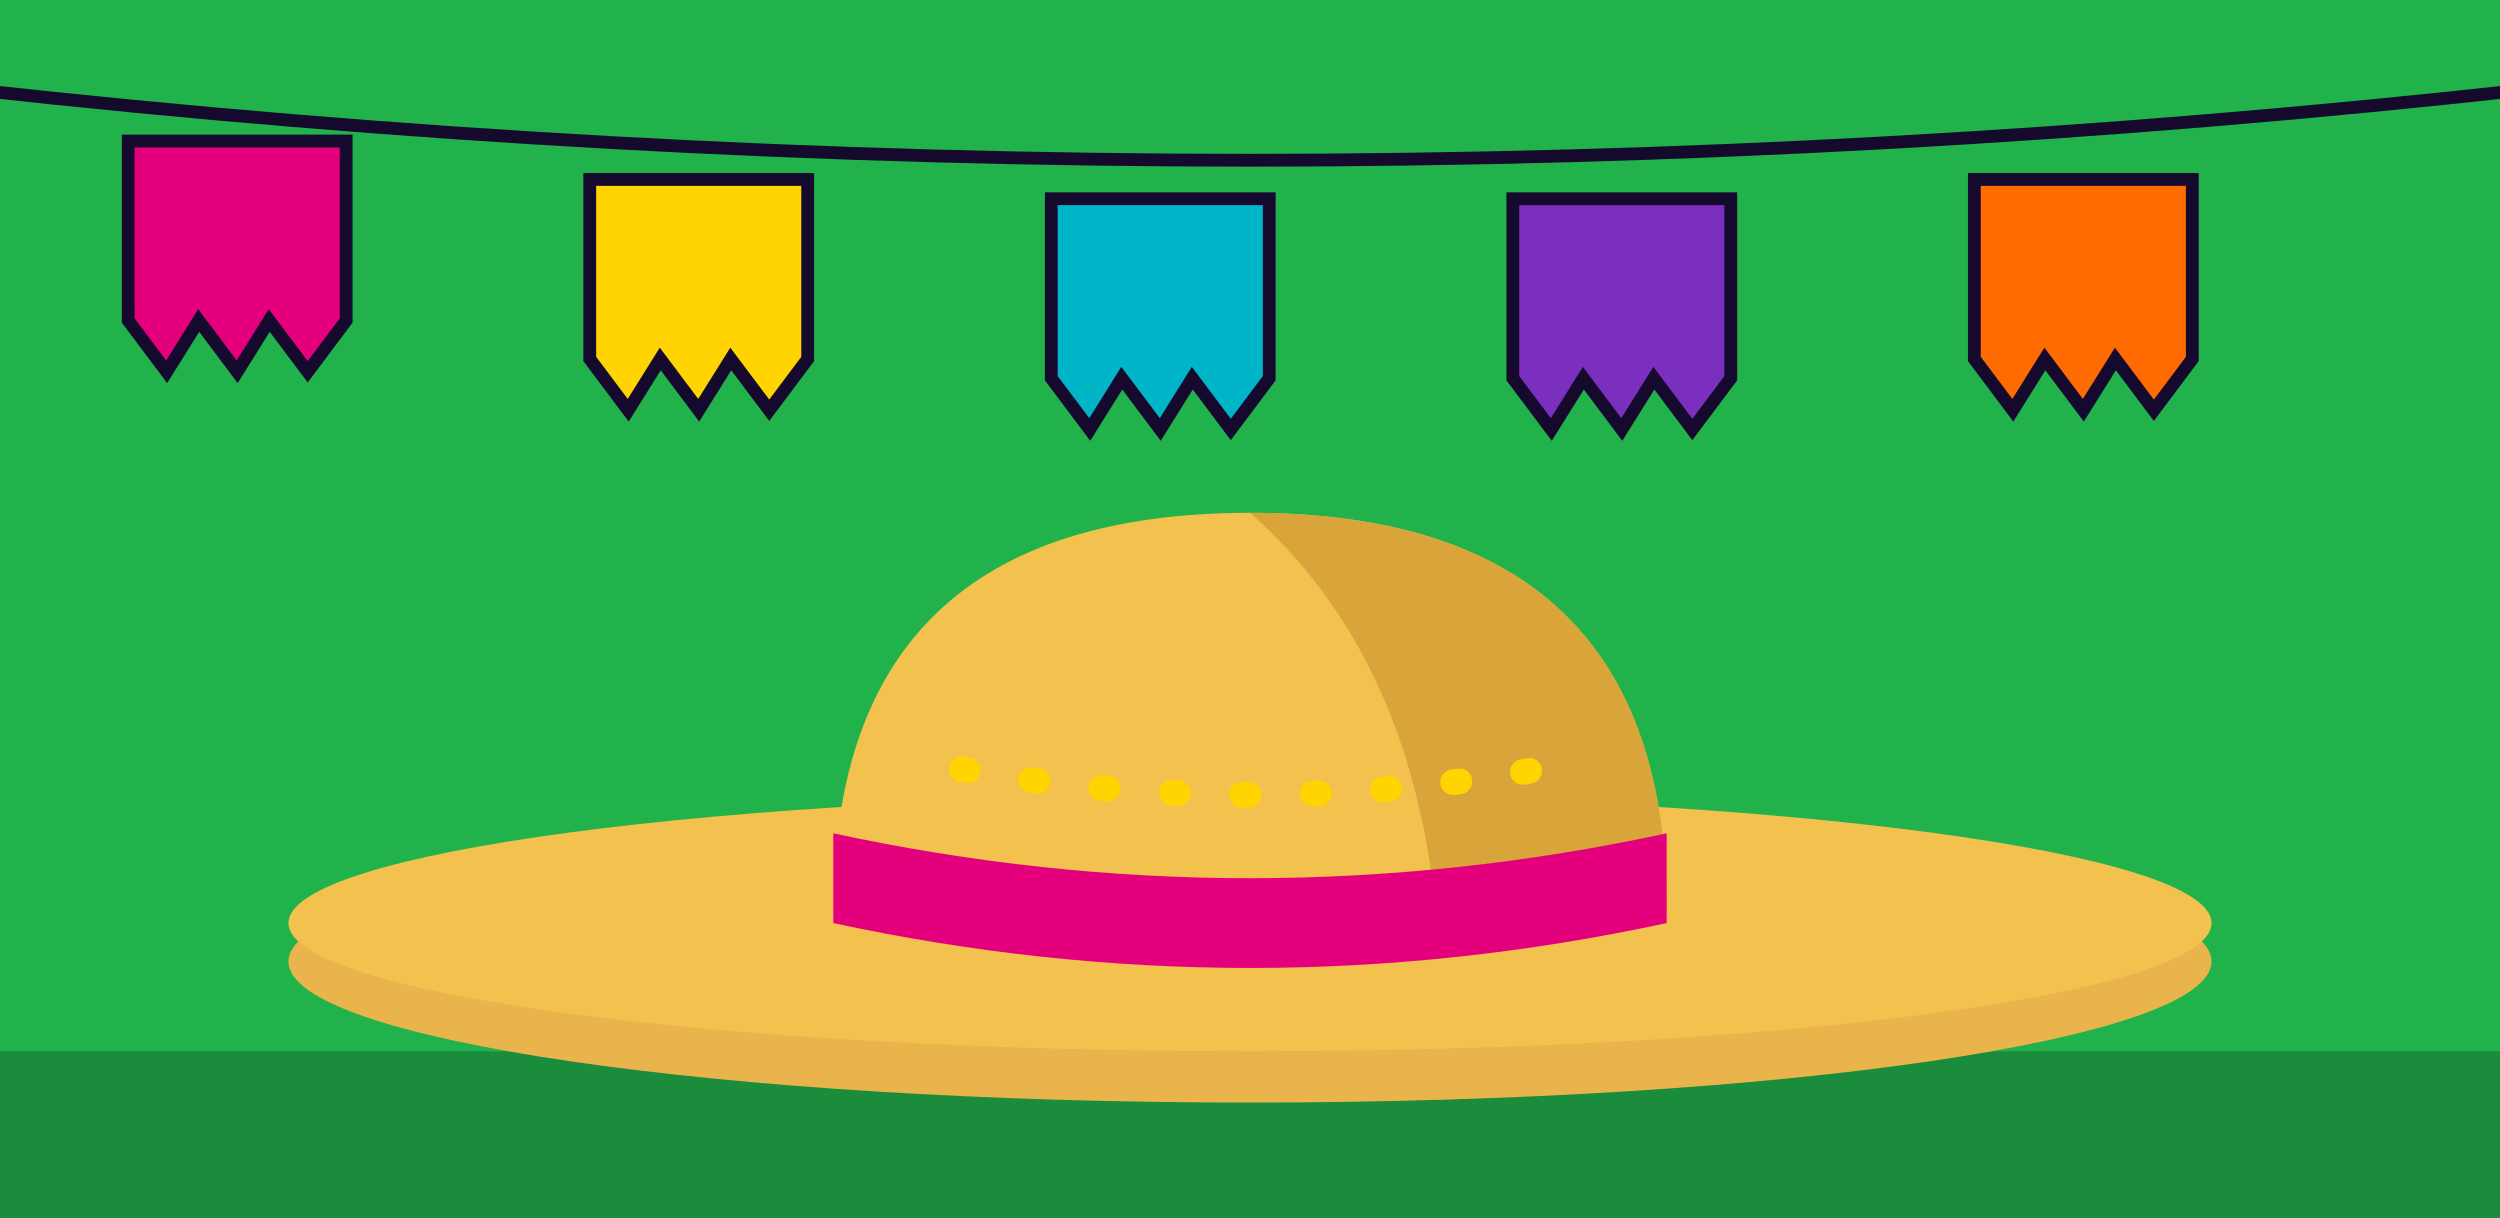
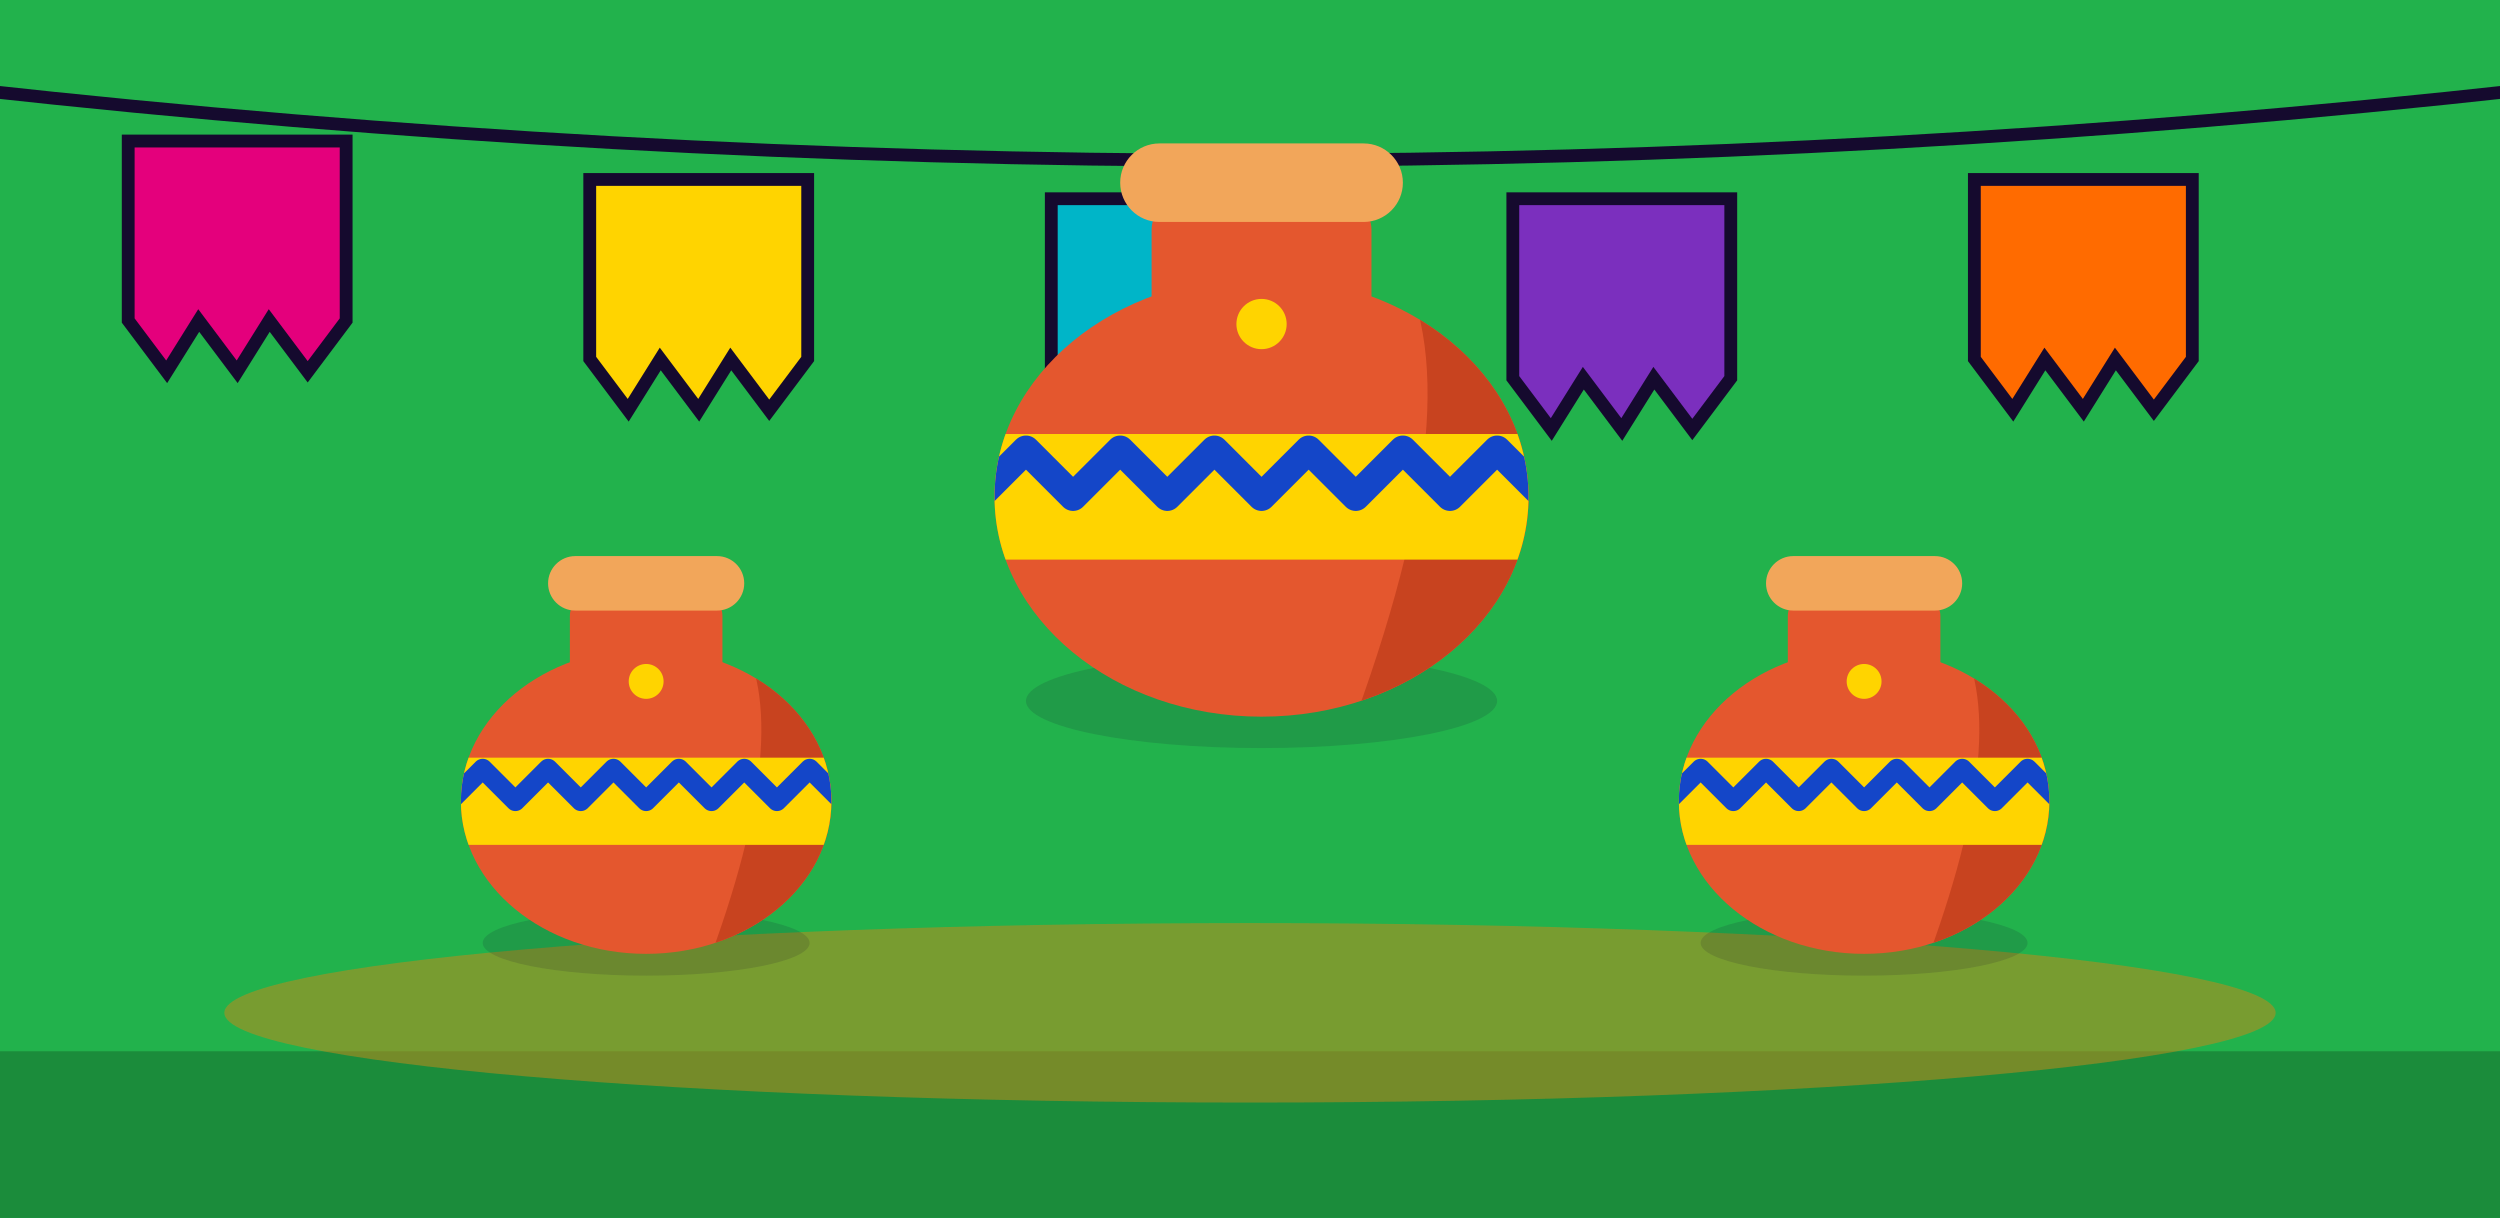
<svg xmlns="http://www.w3.org/2000/svg" viewBox="0 0 390 190" preserveAspectRatio="xMidYMid slice">
  <rect width="390" height="190" fill="#22B24C" />
  <path d="M-4 14 Q195 36 394 14" fill="none" stroke="#150A2E" stroke-width="2" />
  <g stroke="#150A2E" stroke-width="2">
    <path d="M20 22 h34 v28 l-6 8 -6 -8 -5 8 -6 -8 -5 8 -6 -8z" fill="#E4007C" />
    <path d="M92 28 h34 v28 l-6 8 -6 -8 -5 8 -6 -8 -5 8 -6 -8z" fill="#FFD400" />
    <path d="M164 31 h34 v28 l-6 8 -6 -8 -5 8 -6 -8 -5 8 -6 -8z" fill="#00B5C8" />
    <path d="M236 31 h34 v28 l-6 8 -6 -8 -5 8 -6 -8 -5 8 -6 -8z" fill="#7B2FBE" />
    <path d="M308 28 h34 v28 l-6 8 -6 -8 -5 8 -6 -8 -5 8 -6 -8z" fill="#FF6B00" />
  </g>
  <path d="M0 164 H390 V190 H0Z" fill="#1B8C3B" />
-   <ellipse cx="195" cy="150" rx="150" ry="22" fill="#E9B44C" />
-   <ellipse cx="195" cy="144" rx="150" ry="20" fill="#F2C14E" />
-   <path d="M130 142 q0 -62 65 -62 q65 0 65 62z" fill="#F2C14E" />
-   <path d="M195 80 q65 0 65 62 h-36 q-4 -40 -29 -62z" fill="#D9A53A" />
-   <path d="M130 130 q65 14 130 0 v14 q-65 14 -130 0z" fill="#E4007C" />
-   <path d="M150 120 q45 8 90 0" stroke="#FFD400" stroke-width="4" fill="none" stroke-linecap="round" stroke-dasharray="1 10" />
+   <ellipse cx="195" cy="158" rx="160" ry="14" fill="#C08A1A" opacity=".55" />
+   <g transform="translate(138 4) scale(2.45)">
+     <ellipse cx="24" cy="43" rx="15" ry="3" fill="#150A2E" opacity=".14" />
+     <rect x="17" y="11" width="14" height="9" rx="2" fill="#E4572E" />
+     <ellipse cx="24" cy="30" rx="17" ry="14" fill="#E4572E" />
+     <clipPath id="ollaE">
+       <ellipse cx="24" cy="30" rx="17" ry="14" />
+     </clipPath>
+     <g clip-path="url(#ollaE)">
+       <path d="M32 14 q6 8 -2 30 h14 v-30z" fill="#C8431F" />
+       <rect x="6" y="26" width="36" height="8" fill="#FFD400" />
+       <path d="M6 30 l3 -3 3 3 3 -3 3 3 3 -3 3 3 3 -3 3 3 3 -3 3 3 3 -3 3 3 3 -3 3 3" stroke="#1446C8" stroke-width="1.8" fill="none" stroke-linejoin="round" />
+     </g>
+     <rect x="15" y="7.5" width="18" height="5" rx="2.5" fill="#F2A65A" />
+     <circle cx="24" cy="19" r="1.6" fill="#FFD400" />
+   </g>
+   <g transform="translate(60 74) scale(1.7)">
+     <ellipse cx="24" cy="43" rx="15" ry="3" fill="#150A2E" opacity=".14" />
+     <rect x="17" y="11" width="14" height="9" rx="2" fill="#E4572E" />
+     <ellipse cx="24" cy="30" rx="17" ry="14" fill="#E4572E" />
+     <clipPath id="ollaA">
+       <ellipse cx="24" cy="30" rx="17" ry="14" />
+     </clipPath>
+     <g clip-path="url(#ollaA)">
+       <path d="M32 14 q6 8 -2 30 h14 v-30z" fill="#C8431F" />
+       <rect x="6" y="26" width="36" height="8" fill="#FFD400" />
+       <path d="M6 30 l3 -3 3 3 3 -3 3 3 3 -3 3 3 3 -3 3 3 3 -3 3 3 3 -3 3 3 3 -3 3 3" stroke="#1446C8" stroke-width="1.8" fill="none" stroke-linejoin="round" />
+     </g>
+     <rect x="15" y="7.5" width="18" height="5" rx="2.5" fill="#F2A65A" />
+     <circle cx="24" cy="19" r="1.6" fill="#FFD400" />
+   </g>
+   <g transform="translate(250 74) scale(1.7)">
+     <ellipse cx="24" cy="43" rx="15" ry="3" fill="#150A2E" opacity=".14" />
+     <rect x="17" y="11" width="14" height="9" rx="2" fill="#E4572E" />
+     <ellipse cx="24" cy="30" rx="17" ry="14" fill="#E4572E" />
+     <clipPath id="ollaB">
+       <ellipse cx="24" cy="30" rx="17" ry="14" />
+     </clipPath>
+     <g clip-path="url(#ollaB)">
+       <path d="M32 14 q6 8 -2 30 h14 v-30z" fill="#C8431F" />
+       <rect x="6" y="26" width="36" height="8" fill="#FFD400" />
+       <path d="M6 30 l3 -3 3 3 3 -3 3 3 3 -3 3 3 3 -3 3 3 3 -3 3 3 3 -3 3 3 3 -3 3 3" stroke="#1446C8" stroke-width="1.8" fill="none" stroke-linejoin="round" />
+     </g>
+     <rect x="15" y="7.5" width="18" height="5" rx="2.5" fill="#F2A65A" />
+     <circle cx="24" cy="19" r="1.6" fill="#FFD400" />
+   </g>
</svg>
